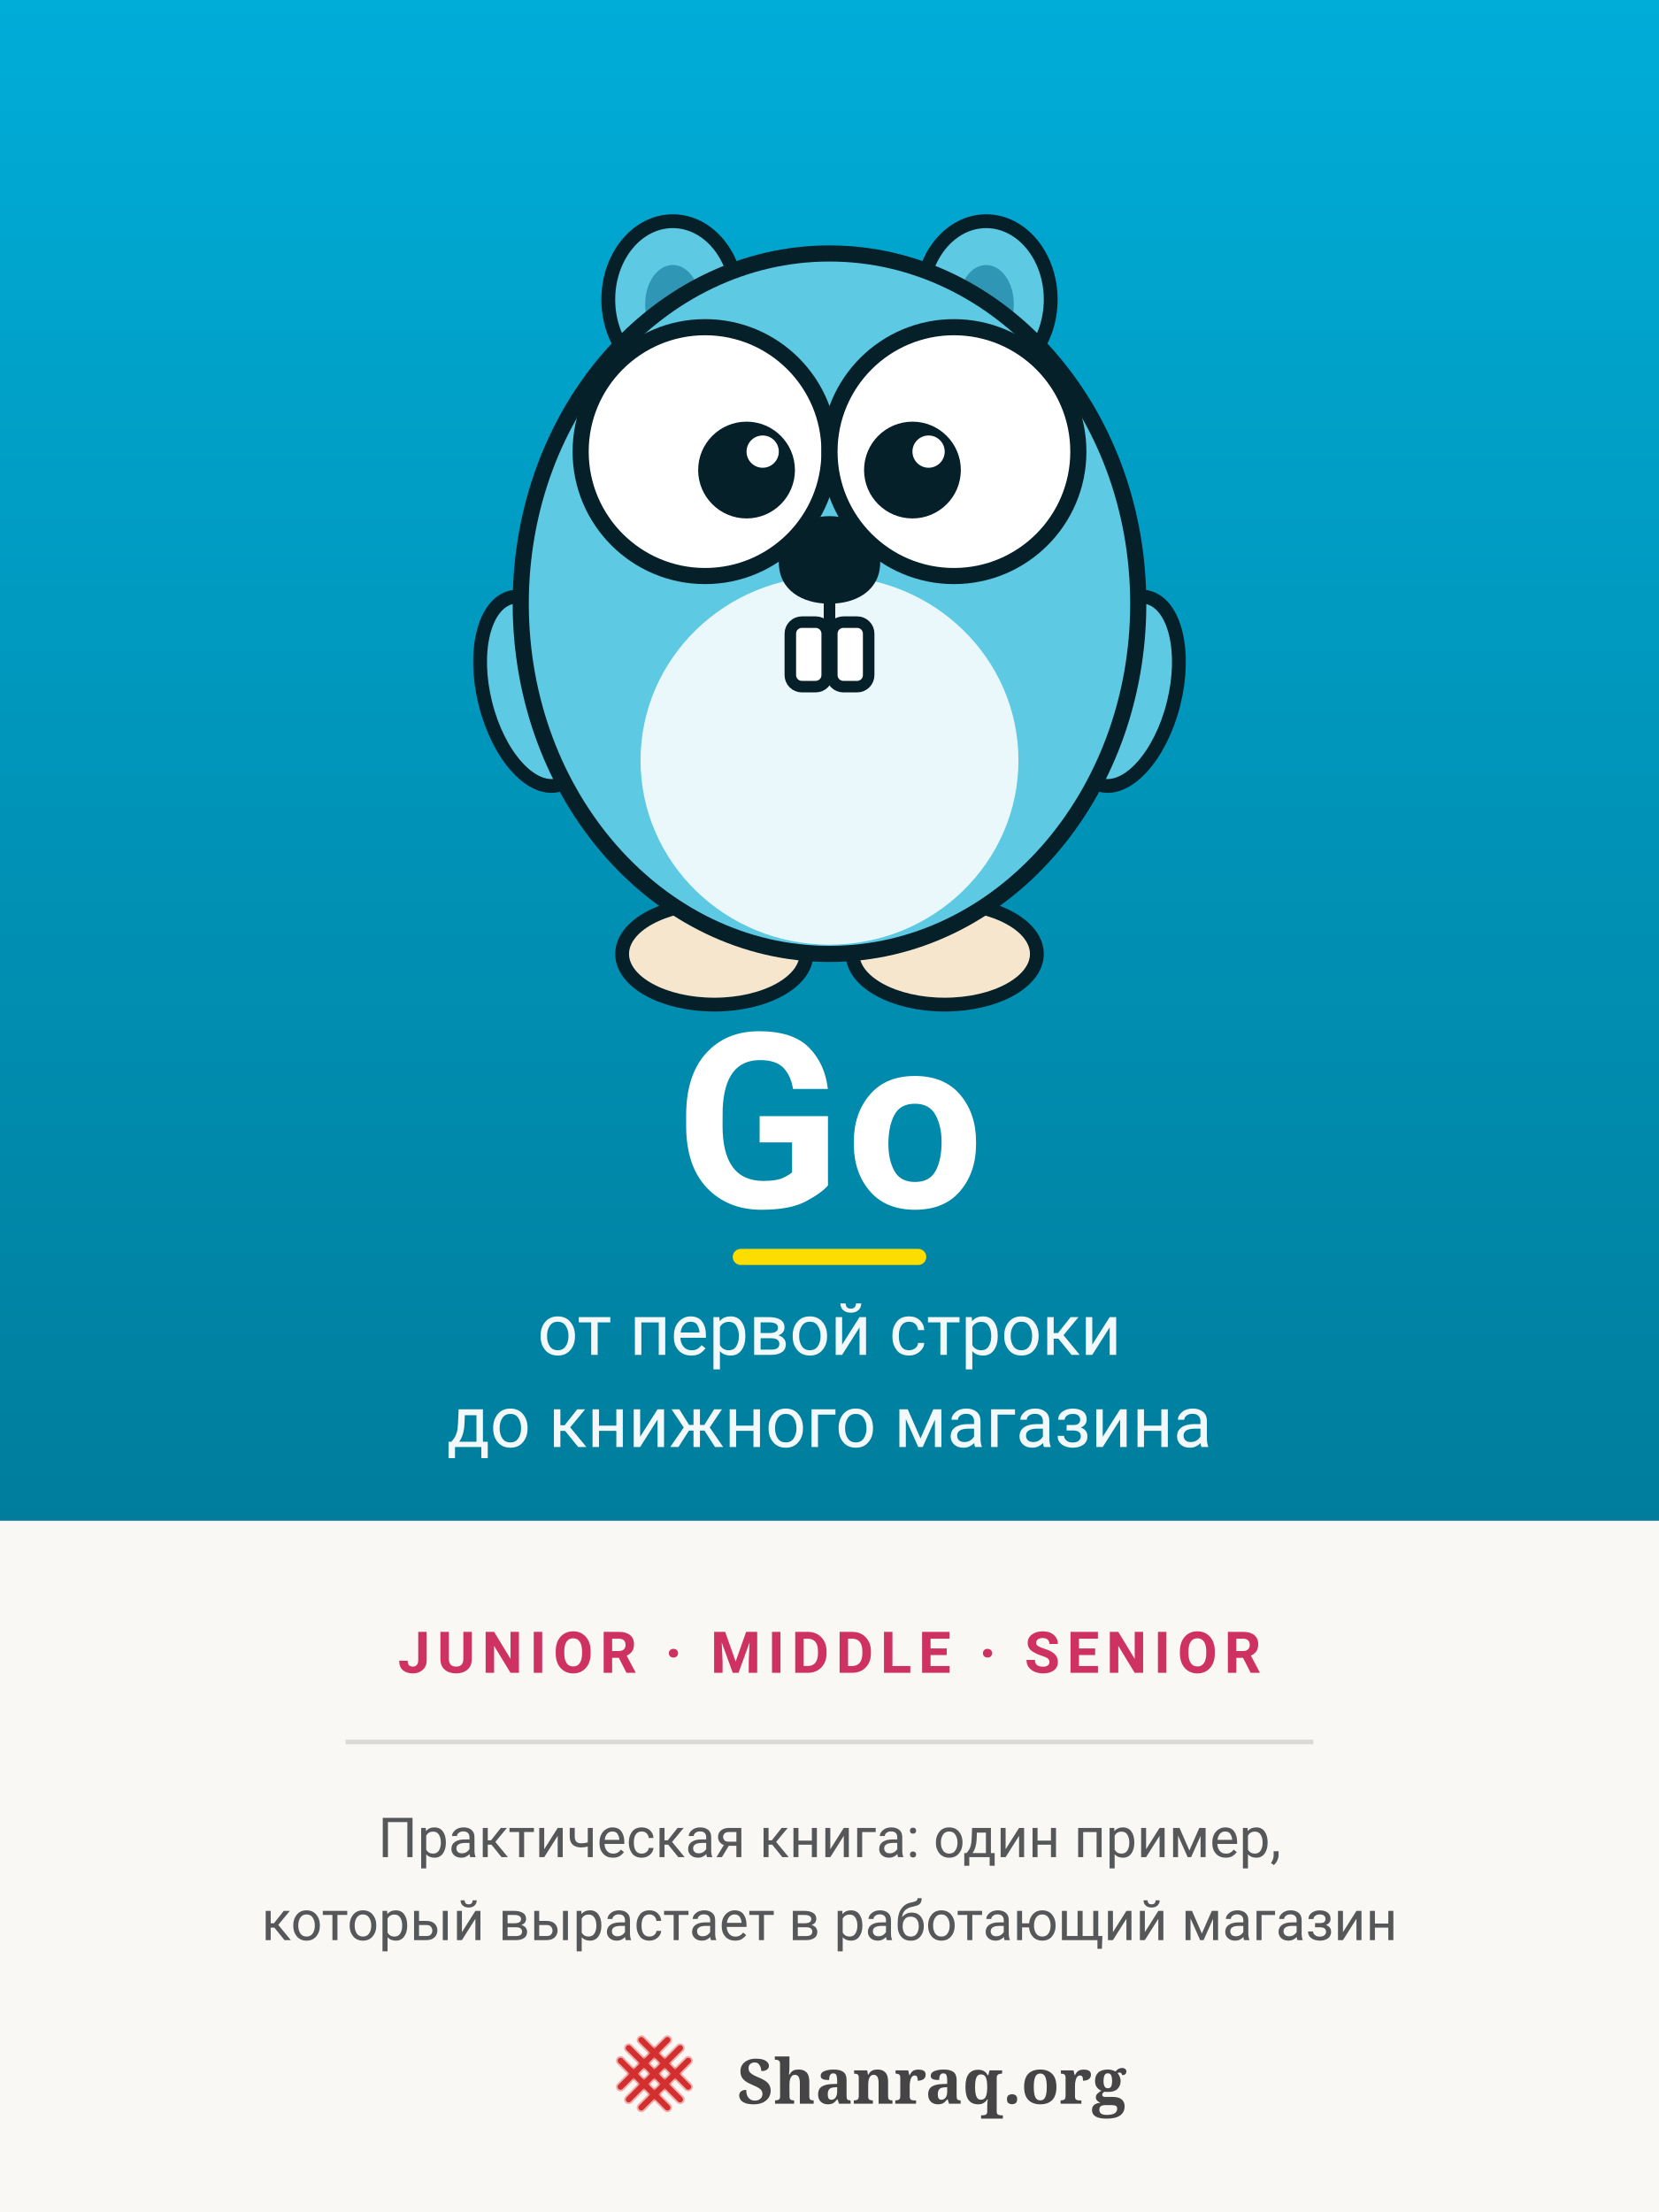
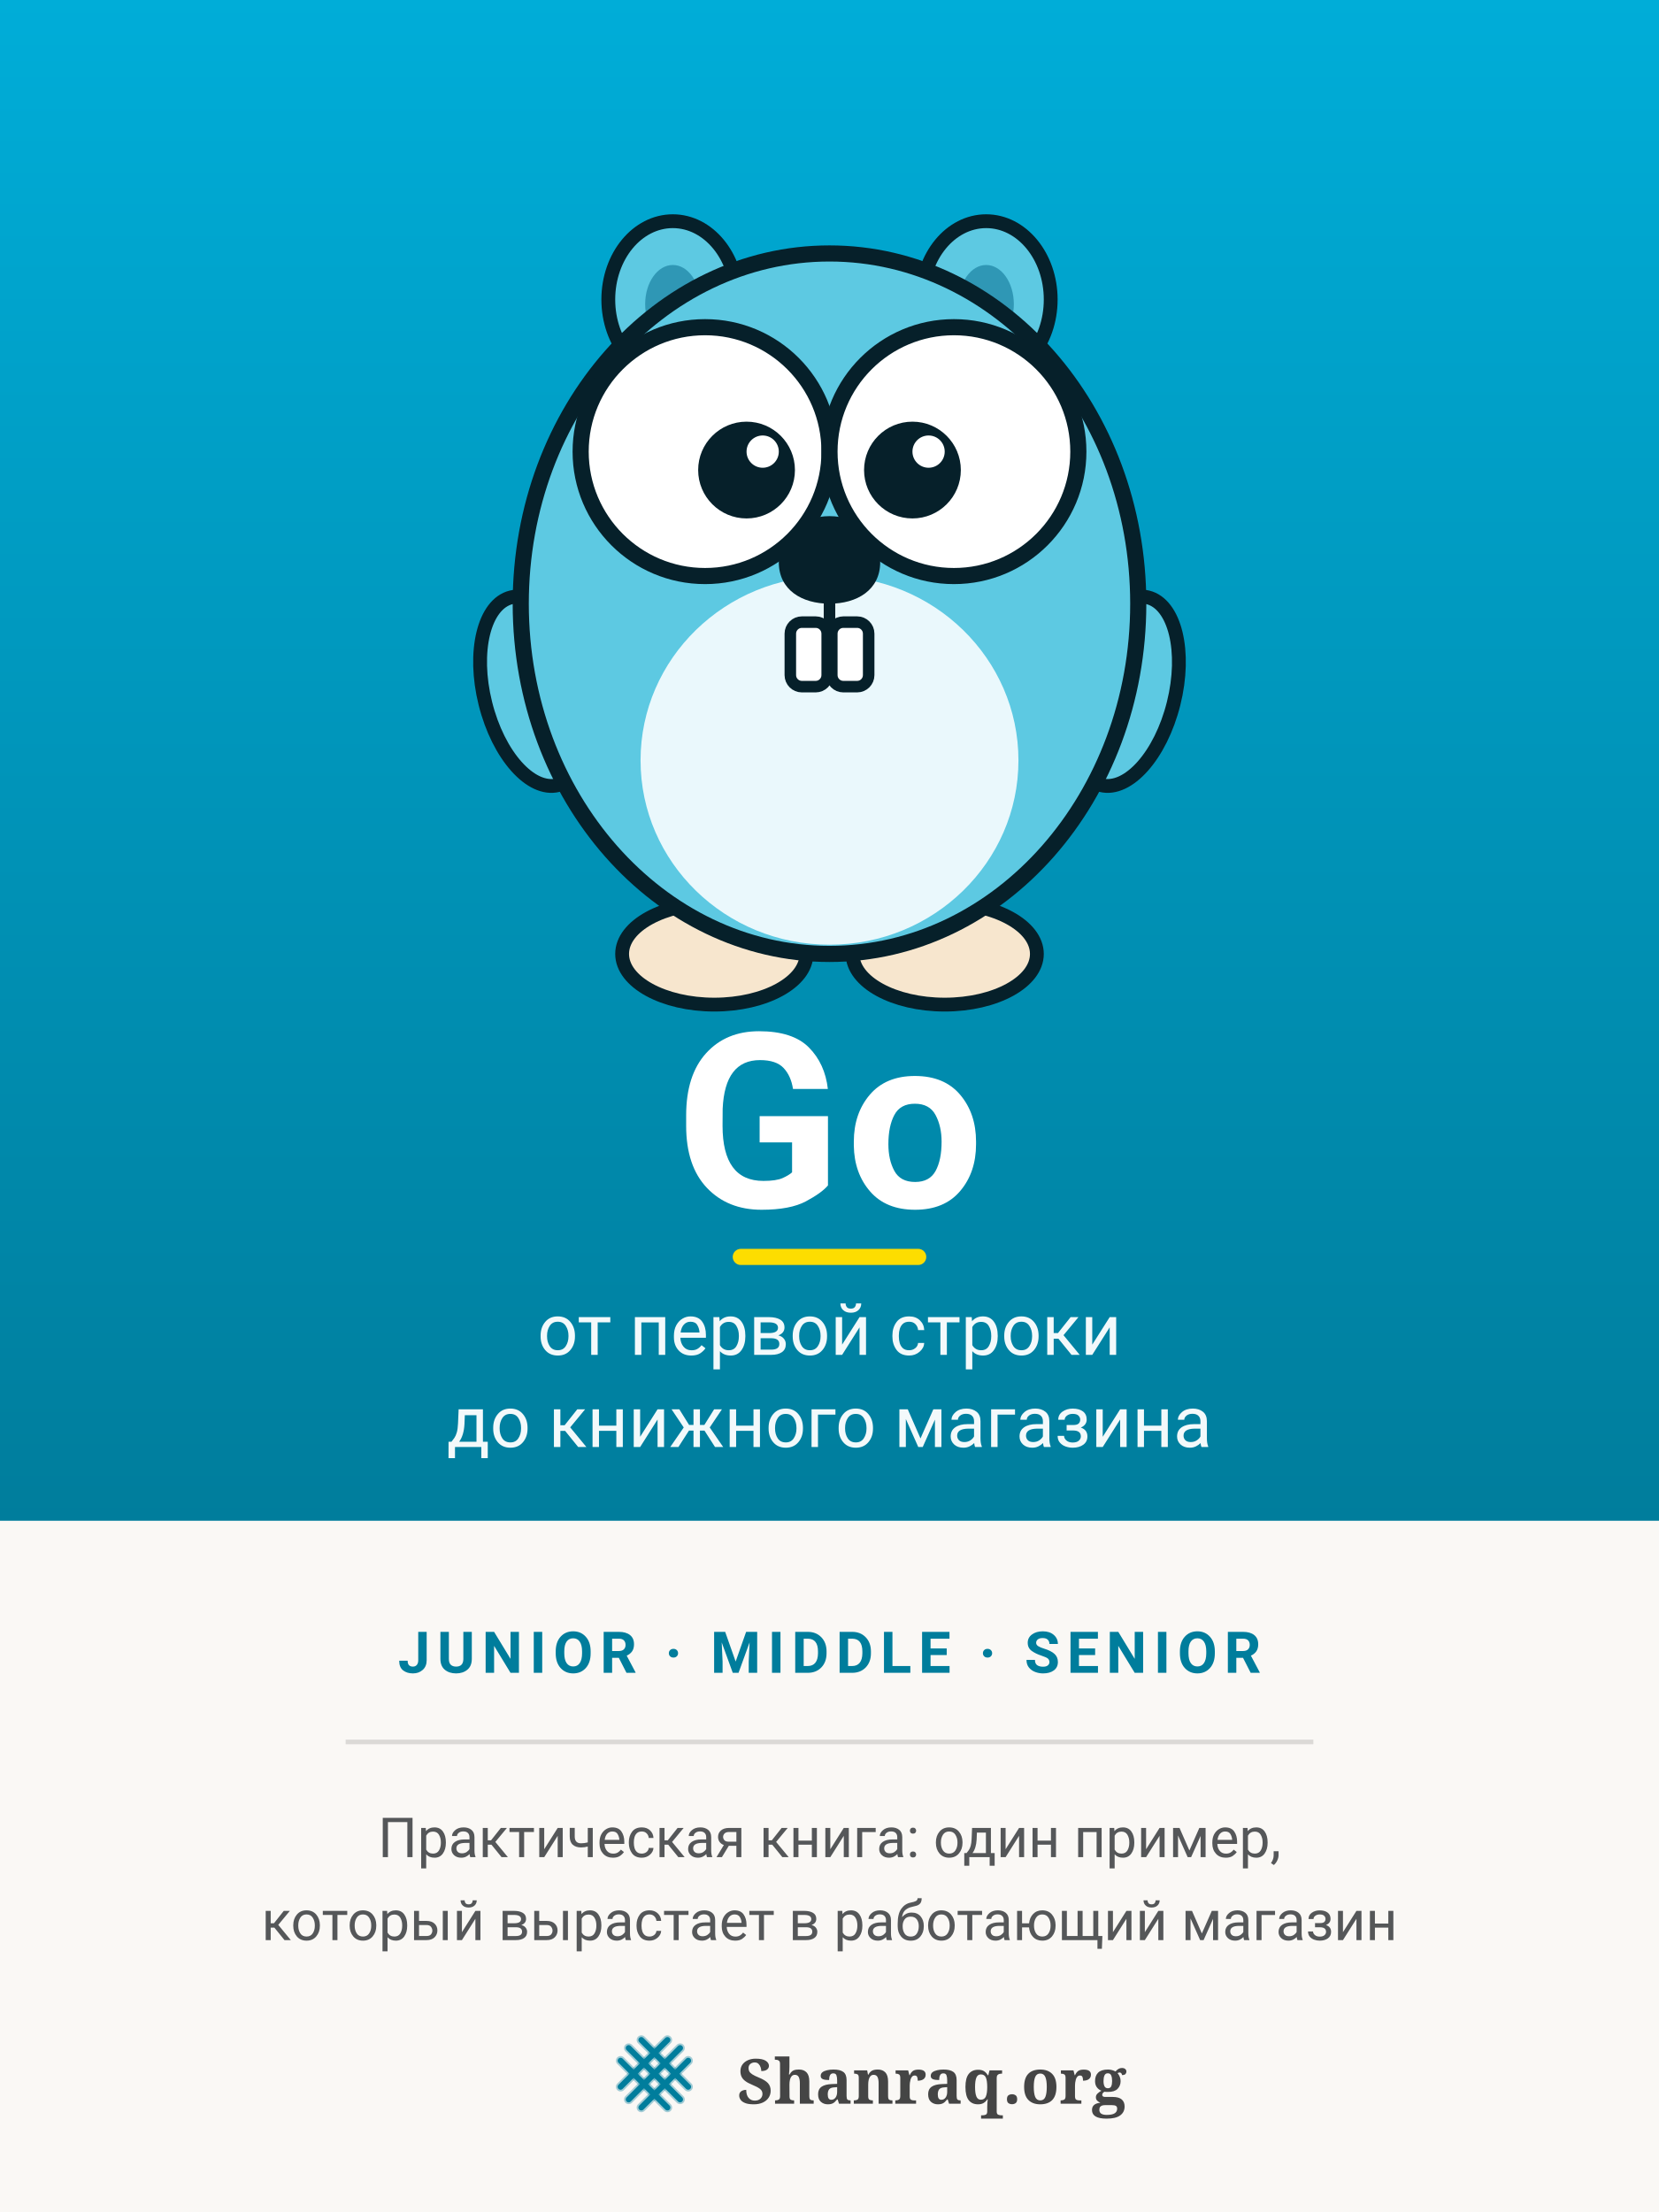
<svg xmlns="http://www.w3.org/2000/svg" viewBox="0 0 720 960" width="720" height="960" role="img" aria-label="Go: от первой строки до книжного магазина">
  <defs>
    <linearGradient id="field" x1="0" y1="0" x2="0" y2="1">
      <stop offset="0%" stop-color="#00ADD8" />
      <stop offset="100%" stop-color="#007D9C" />
    </linearGradient>
  </defs>
  <rect width="720" height="960" fill="#FAF8F5" />
  <rect x="0" y="0" width="720" height="660" fill="url(#field)" />
  <g stroke="#06202A" stroke-linecap="round" stroke-linejoin="round">
    <ellipse cx="292" cy="130" rx="28" ry="34" fill="#5DC9E2" stroke-width="6" />
    <ellipse cx="428" cy="130" rx="28" ry="34" fill="#5DC9E2" stroke-width="6" />
    <ellipse cx="292" cy="132" rx="12" ry="17" fill="#2F97B5" stroke="none" />
    <ellipse cx="428" cy="132" rx="12" ry="17" fill="#2F97B5" stroke="none" />
    <ellipse cx="310" cy="414" rx="40" ry="22" fill="#F7E6CE" stroke-width="6" />
    <ellipse cx="410" cy="414" rx="40" ry="22" fill="#F7E6CE" stroke-width="6" />
    <ellipse cx="232" cy="300" rx="22" ry="42" fill="#5DC9E2" stroke-width="6" transform="rotate(-14 232 300)" />
    <ellipse cx="488" cy="300" rx="22" ry="42" fill="#5DC9E2" stroke-width="6" transform="rotate(14 488 300)" />
    <ellipse cx="360" cy="262" rx="134" ry="152" fill="#5DC9E2" stroke-width="7" />
    <ellipse cx="360" cy="330" rx="82" ry="80" fill="#EAF8FC" stroke="none" />
    <circle cx="306" cy="196" r="54" fill="#FFFFFF" stroke-width="7" />
    <circle cx="414" cy="196" r="54" fill="#FFFFFF" stroke-width="7" />
    <circle cx="324" cy="204" r="21" fill="#06202A" stroke="none" />
    <circle cx="396" cy="204" r="21" fill="#06202A" stroke="none" />
    <circle cx="331" cy="196" r="7" fill="#FFFFFF" stroke="none" />
    <circle cx="403" cy="196" r="7" fill="#FFFFFF" stroke="none" />
    <path d="M338 244c0-12 10-20 22-20s22 8 22 20-10 18-22 18-22-6-22-18z" fill="#06202A" stroke="none" />
    <path d="M360 262v8" stroke-width="5" />
    <rect x="343" y="270" width="16" height="28" rx="5" fill="#FFFFFF" stroke-width="5" />
    <rect x="361" y="270" width="16" height="28" rx="5" fill="#FFFFFF" stroke-width="5" />
  </g>
  <text x="360" y="524" text-anchor="middle" fill="#FFFFFF" font-family="-apple-system, 'Segoe UI', Roboto, 'Helvetica Neue', Arial, sans-serif" font-size="106" font-weight="700" letter-spacing="2">Go</text>
  <rect x="318" y="542" width="84" height="7" rx="3.5" fill="#FDDD00" />
  <text x="360" y="588" text-anchor="middle" fill="#FFFFFF" fill-opacity="0.95" font-family="-apple-system, 'Segoe UI', Roboto, 'Helvetica Neue', Arial, sans-serif" font-size="31">от первой строки</text>
  <text x="360" y="628" text-anchor="middle" fill="#FFFFFF" fill-opacity="0.95" font-family="-apple-system, 'Segoe UI', Roboto, 'Helvetica Neue', Arial, sans-serif" font-size="31">до книжного магазина</text>
-   <text x="360" y="726" text-anchor="middle" fill="#CE3262" font-family="-apple-system, 'Segoe UI', Roboto, Arial, sans-serif" font-size="25" font-weight="700" letter-spacing="3">JUNIOR · MIDDLE · SENIOR</text>
+   <text x="360" y="726" text-anchor="middle" fill="#007D9C" font-family="-apple-system, 'Segoe UI', Roboto, Arial, sans-serif" font-size="25" font-weight="700" letter-spacing="3">JUNIOR · MIDDLE · SENIOR</text>
  <line x1="150" y1="756" x2="570" y2="756" stroke="#DBD9D6" stroke-width="2" />
  <text x="360" y="806" text-anchor="middle" fill="#555759" font-family="-apple-system, 'Segoe UI', Roboto, Arial, sans-serif" font-size="24">Практическая книга: один пример,</text>
  <text x="360" y="842" text-anchor="middle" fill="#555759" font-family="-apple-system, 'Segoe UI', Roboto, Arial, sans-serif" font-size="24">который вырастает в работающий магазин</text>
  <g transform="translate(266,882)">
-     <g transform="scale(0.09)" fill="none" stroke="#D32F2F" stroke-linecap="round">
+     <g transform="scale(0.09)" fill="none" stroke="#007D9C" stroke-linecap="round">
      <g stroke-opacity="0.35" stroke-width="45">
        <line x1="76" y1="76" x2="324" y2="324" />
        <line x1="137" y1="37" x2="363" y2="263" />
        <line x1="37" y1="137" x2="263" y2="363" />
        <line x1="76" y1="324" x2="324" y2="76" />
        <line x1="137" y1="363" x2="363" y2="137" />
        <line x1="37" y1="263" x2="263" y2="37" />
      </g>
      <g stroke-width="28">
        <line x1="76" y1="76" x2="324" y2="324" />
        <line x1="137" y1="37" x2="363" y2="263" />
        <line x1="37" y1="137" x2="263" y2="363" />
        <line x1="76" y1="324" x2="324" y2="76" />
        <line x1="137" y1="363" x2="363" y2="137" />
        <line x1="37" y1="263" x2="263" y2="37" />
      </g>
    </g>
  </g>
  <text x="320" y="913" fill="#454545" font-family="Georgia, 'Noto Serif', serif" font-size="27" font-weight="700">Shanraq.org</text>
</svg>
